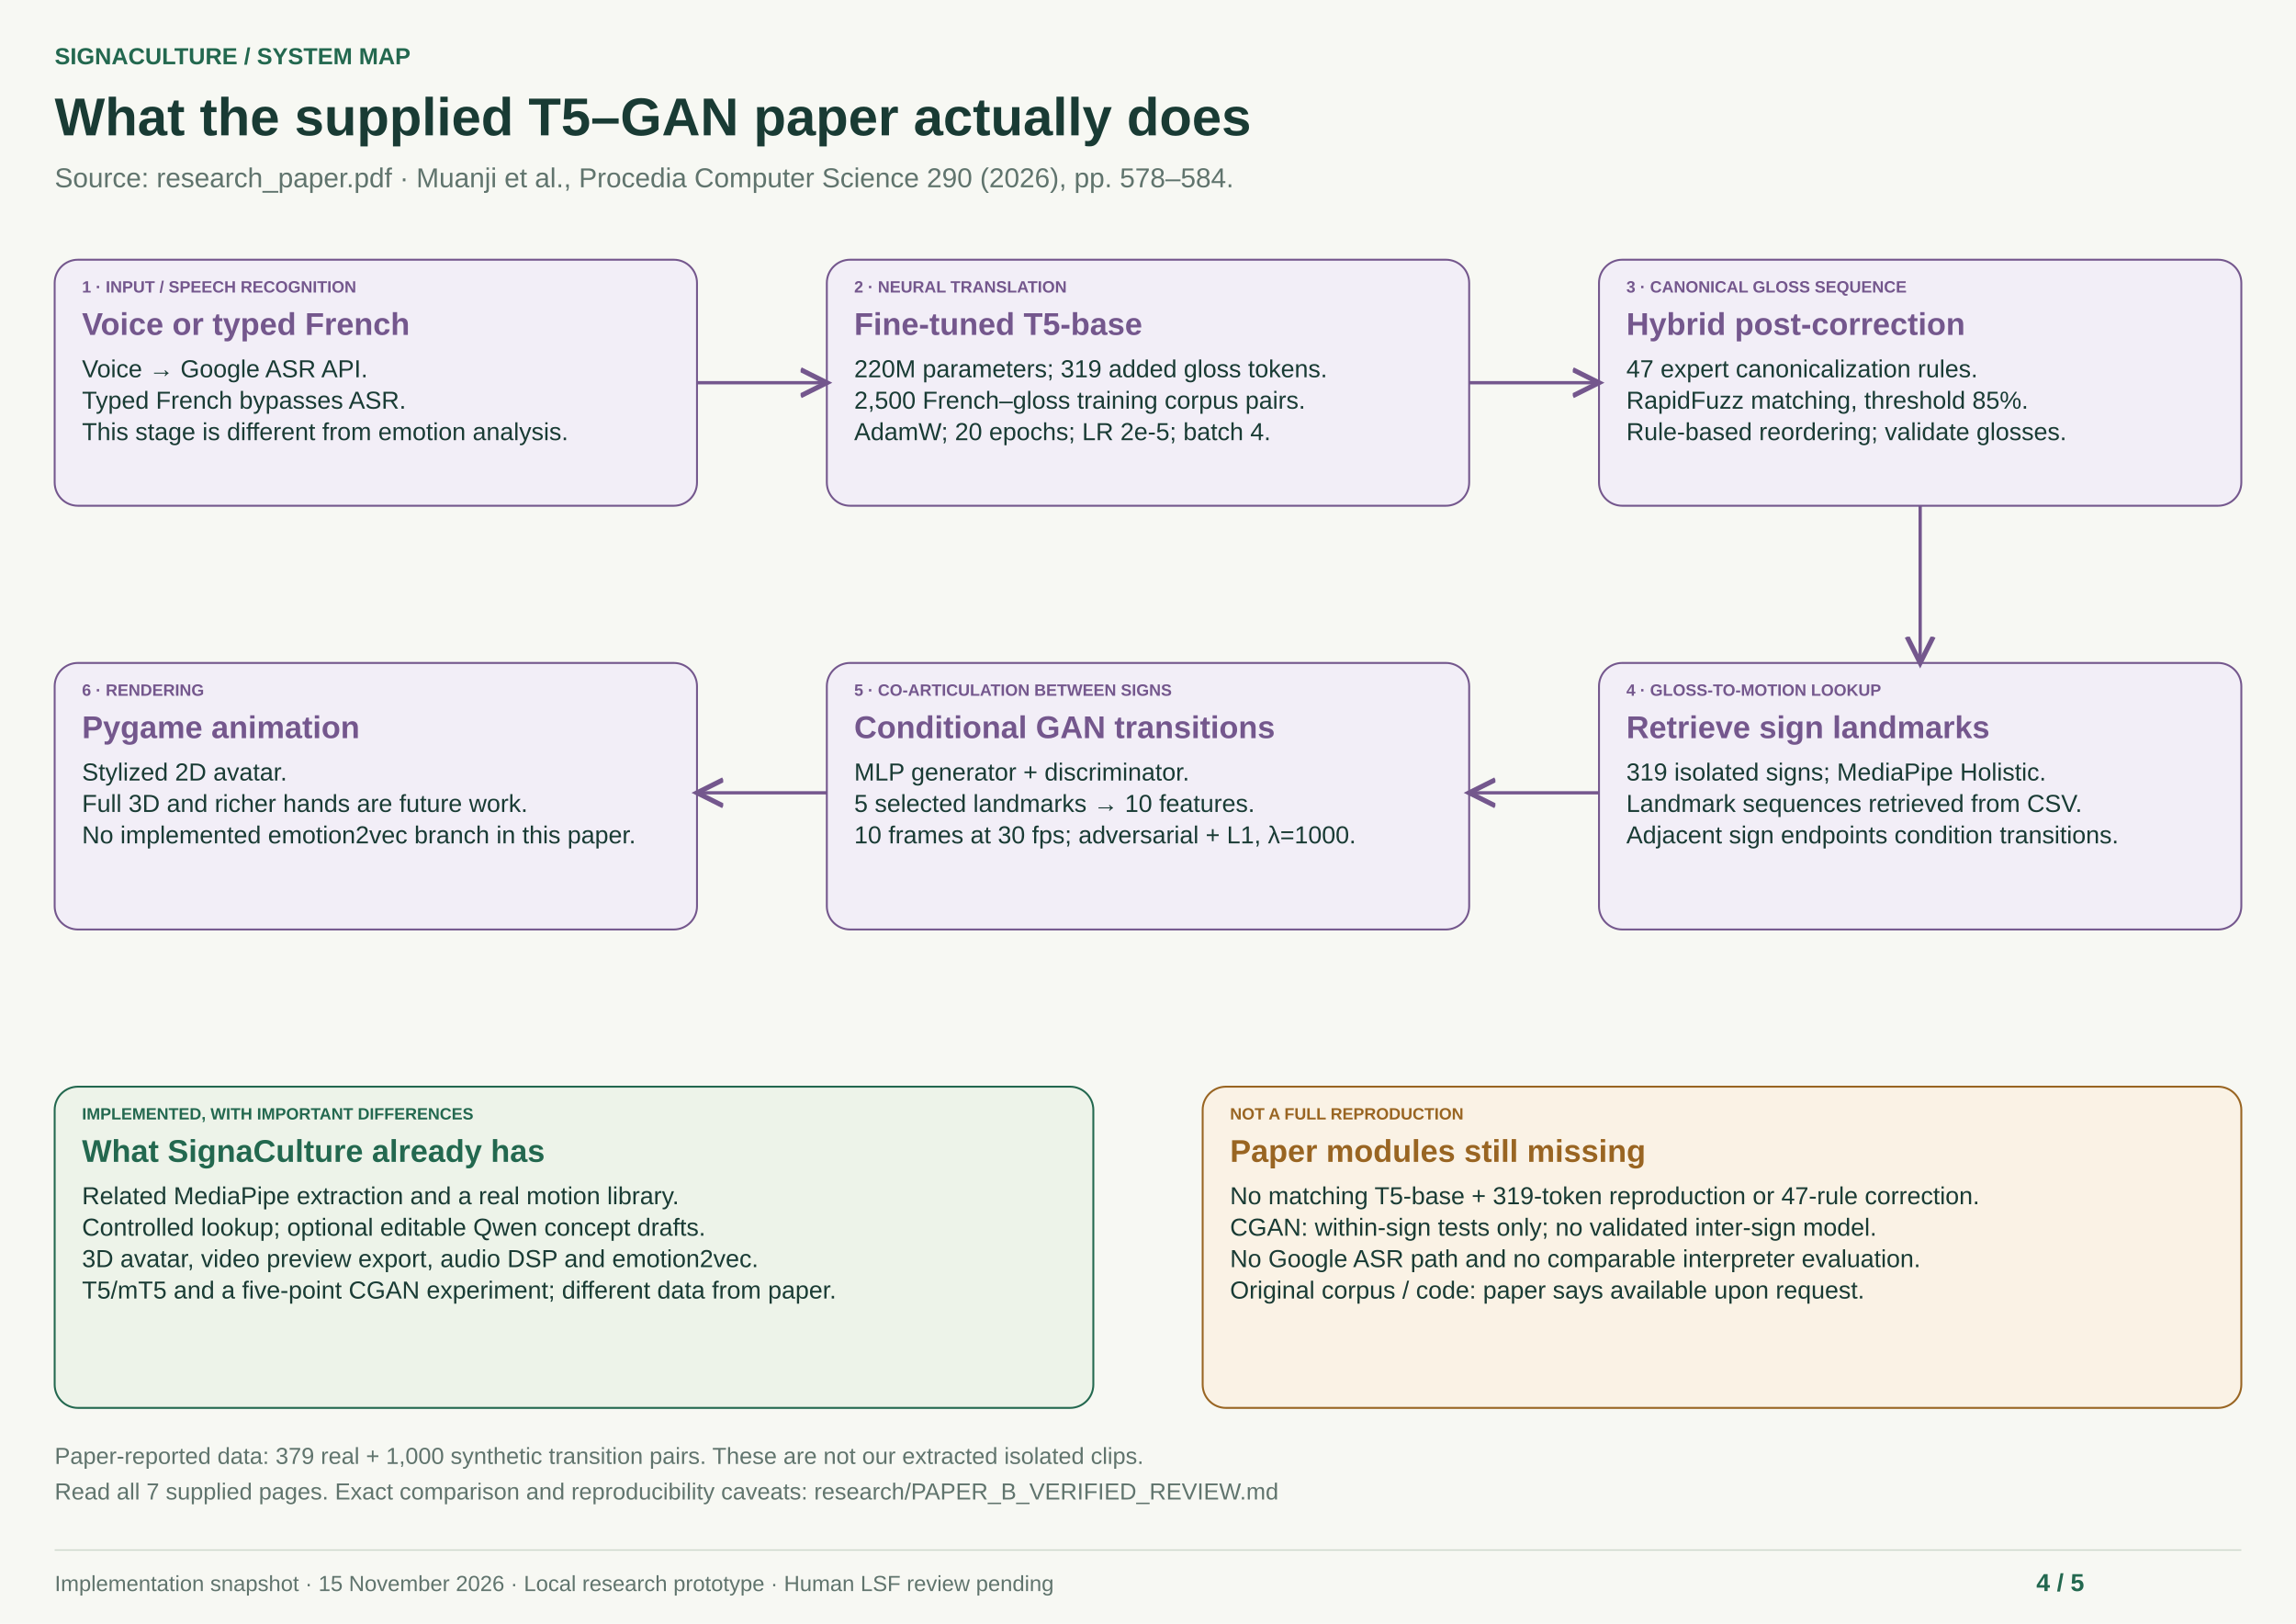
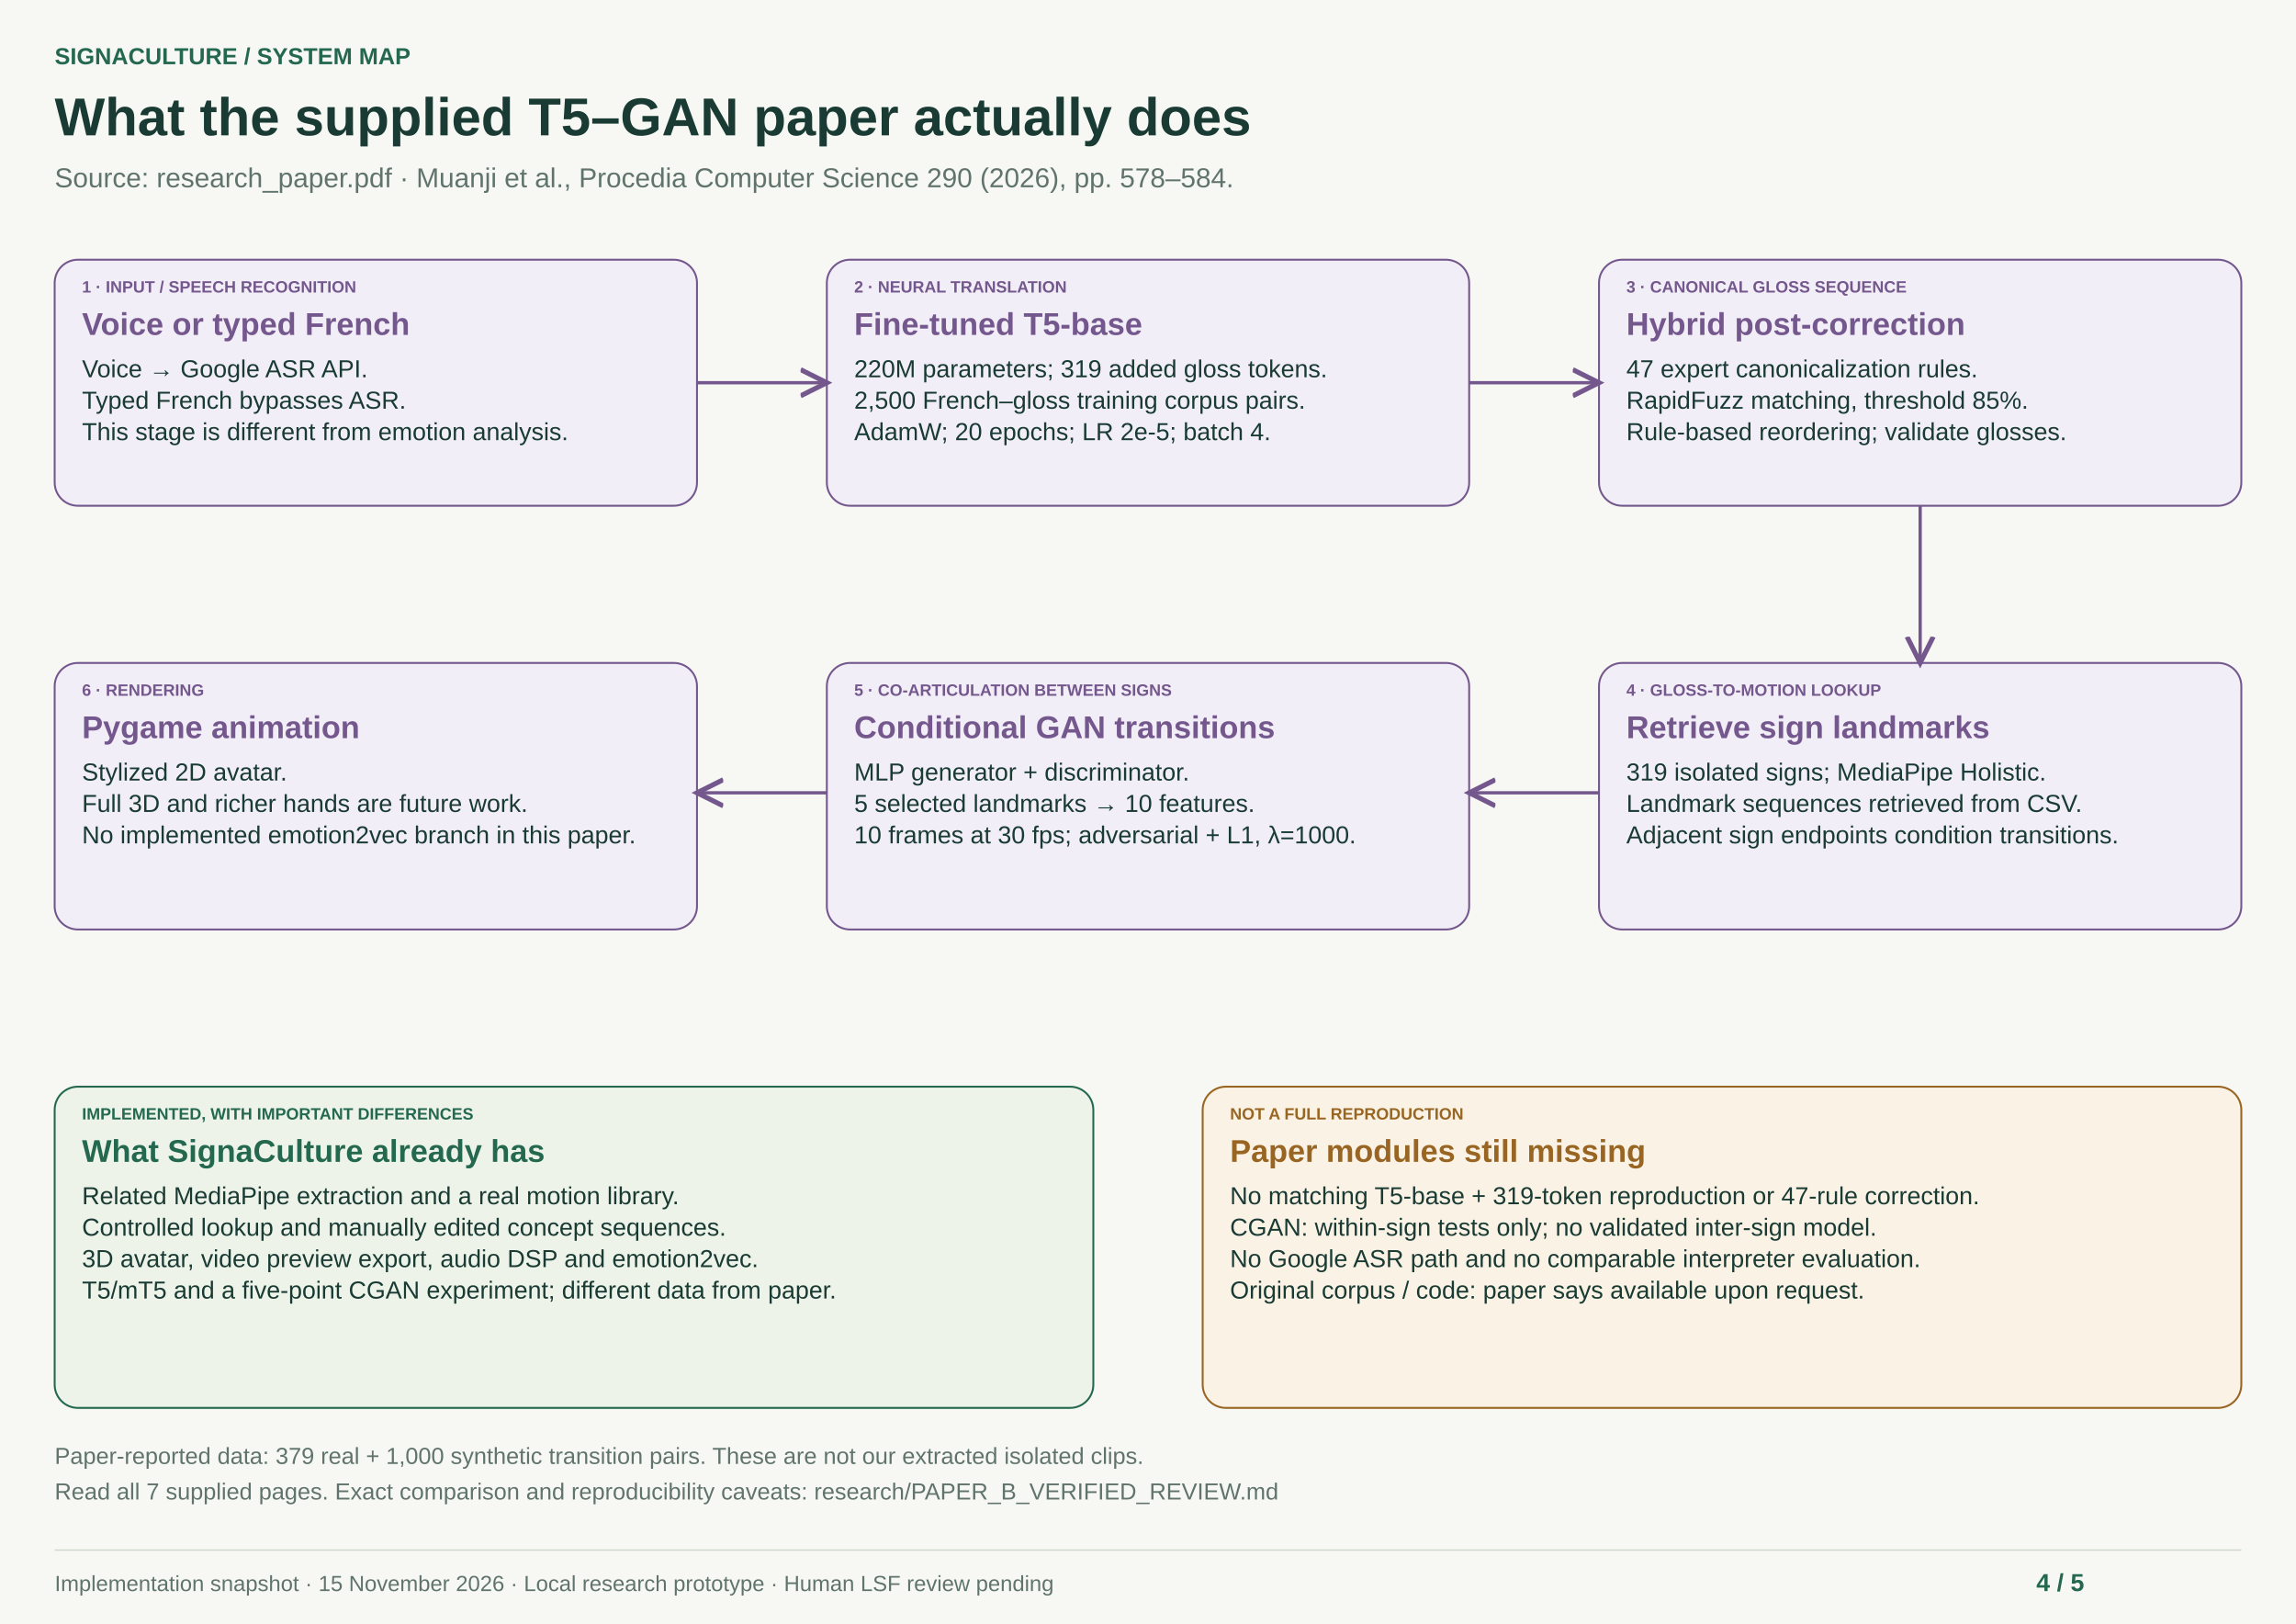
<svg xmlns="http://www.w3.org/2000/svg" width="1680" height="1188" viewBox="0 0 1680 1188">
  <defs>
    <marker id="ink" markerWidth="10" markerHeight="10" refX="8" refY="5" orient="auto">
      <path d="M0,1 L8,5 L0,9" fill="none" stroke="#193b34" stroke-width="1.5" />
    </marker>
    <marker id="muted" markerWidth="10" markerHeight="10" refX="8" refY="5" orient="auto">
      <path d="M0,1 L8,5 L0,9" fill="none" stroke="#60746d" stroke-width="1.5" />
    </marker>
    <marker id="green" markerWidth="10" markerHeight="10" refX="8" refY="5" orient="auto">
      <path d="M0,1 L8,5 L0,9" fill="none" stroke="#23684f" stroke-width="1.5" />
    </marker>
    <marker id="blue" markerWidth="10" markerHeight="10" refX="8" refY="5" orient="auto">
      <path d="M0,1 L8,5 L0,9" fill="none" stroke="#336a91" stroke-width="1.5" />
    </marker>
    <marker id="amber" markerWidth="10" markerHeight="10" refX="8" refY="5" orient="auto">
      <path d="M0,1 L8,5 L0,9" fill="none" stroke="#996522" stroke-width="1.5" />
    </marker>
    <marker id="purple" markerWidth="10" markerHeight="10" refX="8" refY="5" orient="auto">
      <path d="M0,1 L8,5 L0,9" fill="none" stroke="#74578d" stroke-width="1.5" />
    </marker>
  </defs>
  <rect width="1680" height="1188" fill="#f7f8f3" />
  <text x="40" y="47" fill="#23684f" font-size="17" font-weight="700" font-family="Arial,DejaVu Sans,sans-serif">SIGNACULTURE  /  SYSTEM MAP</text>
  <text x="40" y="99" fill="#193b34" font-size="39" font-weight="700" font-family="Arial,DejaVu Sans,sans-serif">What the supplied T5–GAN paper actually does</text>
  <text x="40" y="137" fill="#60746d" font-size="20" font-weight="400" font-family="Arial,DejaVu Sans,sans-serif">Source: research_paper.pdf · Muanji et al., Procedia Computer Science 290 (2026), pp. 578–584.</text>
  <rect x="40" y="190" width="470" height="180" rx="17" fill="#f2eef7" stroke="#74578d" stroke-width="1.4" />
  <text x="60" y="214" fill="#74578d" font-size="12" font-weight="700" font-family="Arial,DejaVu Sans,sans-serif">1 · INPUT / SPEECH RECOGNITION</text>
  <text x="60" y="245" fill="#74578d" font-size="23" font-weight="700" font-family="Arial,DejaVu Sans,sans-serif">Voice or typed French</text>
  <text x="60" y="276" fill="#193b34" font-size="18" font-weight="400" font-family="Arial,DejaVu Sans,sans-serif">Voice → Google ASR API.</text>
  <text x="60" y="299" fill="#193b34" font-size="18" font-weight="400" font-family="Arial,DejaVu Sans,sans-serif">Typed French bypasses ASR.</text>
  <text x="60" y="322" fill="#193b34" font-size="18" font-weight="400" font-family="Arial,DejaVu Sans,sans-serif">This stage is different from emotion analysis.</text>
  <rect x="605" y="190" width="470" height="180" rx="17" fill="#f2eef7" stroke="#74578d" stroke-width="1.4" />
  <text x="625" y="214" fill="#74578d" font-size="12" font-weight="700" font-family="Arial,DejaVu Sans,sans-serif">2 · NEURAL TRANSLATION</text>
  <text x="625" y="245" fill="#74578d" font-size="23" font-weight="700" font-family="Arial,DejaVu Sans,sans-serif">Fine-tuned T5-base</text>
  <text x="625" y="276" fill="#193b34" font-size="18" font-weight="400" font-family="Arial,DejaVu Sans,sans-serif">220M parameters; 319 added gloss tokens.</text>
  <text x="625" y="299" fill="#193b34" font-size="18" font-weight="400" font-family="Arial,DejaVu Sans,sans-serif">2,500 French–gloss training corpus pairs.</text>
  <text x="625" y="322" fill="#193b34" font-size="18" font-weight="400" font-family="Arial,DejaVu Sans,sans-serif">AdamW; 20 epochs; LR 2e-5; batch 4.</text>
  <rect x="1170" y="190" width="470" height="180" rx="17" fill="#f2eef7" stroke="#74578d" stroke-width="1.4" />
  <text x="1190" y="214" fill="#74578d" font-size="12" font-weight="700" font-family="Arial,DejaVu Sans,sans-serif">3 · CANONICAL GLOSS SEQUENCE</text>
  <text x="1190" y="245" fill="#74578d" font-size="23" font-weight="700" font-family="Arial,DejaVu Sans,sans-serif">Hybrid post-correction</text>
  <text x="1190" y="276" fill="#193b34" font-size="18" font-weight="400" font-family="Arial,DejaVu Sans,sans-serif">47 expert canonicalization rules.</text>
  <text x="1190" y="299" fill="#193b34" font-size="18" font-weight="400" font-family="Arial,DejaVu Sans,sans-serif">RapidFuzz matching, threshold 85%.</text>
  <text x="1190" y="322" fill="#193b34" font-size="18" font-weight="400" font-family="Arial,DejaVu Sans,sans-serif">Rule-based reordering; validate glosses.</text>
  <path d="M510,280 L605,280" fill="none" stroke="#74578d" stroke-width="2.4" stroke-linejoin="round" marker-end="url(#purple)" />
  <path d="M1075,280 L1170,280" fill="none" stroke="#74578d" stroke-width="2.4" stroke-linejoin="round" marker-end="url(#purple)" />
  <rect x="1170" y="485" width="470" height="195" rx="17" fill="#f2eef7" stroke="#74578d" stroke-width="1.4" />
  <text x="1190" y="509" fill="#74578d" font-size="12" font-weight="700" font-family="Arial,DejaVu Sans,sans-serif">4 · GLOSS-TO-MOTION LOOKUP</text>
  <text x="1190" y="540" fill="#74578d" font-size="23" font-weight="700" font-family="Arial,DejaVu Sans,sans-serif">Retrieve sign landmarks</text>
  <text x="1190" y="571" fill="#193b34" font-size="18" font-weight="400" font-family="Arial,DejaVu Sans,sans-serif">319 isolated signs; MediaPipe Holistic.</text>
  <text x="1190" y="594" fill="#193b34" font-size="18" font-weight="400" font-family="Arial,DejaVu Sans,sans-serif">Landmark sequences retrieved from CSV.</text>
  <text x="1190" y="617" fill="#193b34" font-size="18" font-weight="400" font-family="Arial,DejaVu Sans,sans-serif">Adjacent sign endpoints condition transitions.</text>
  <path d="M1405,370 L1405,485" fill="none" stroke="#74578d" stroke-width="2.4" stroke-linejoin="round" marker-end="url(#purple)" />
  <rect x="605" y="485" width="470" height="195" rx="17" fill="#f2eef7" stroke="#74578d" stroke-width="1.4" />
  <text x="625" y="509" fill="#74578d" font-size="12" font-weight="700" font-family="Arial,DejaVu Sans,sans-serif">5 · CO-ARTICULATION BETWEEN SIGNS</text>
  <text x="625" y="540" fill="#74578d" font-size="23" font-weight="700" font-family="Arial,DejaVu Sans,sans-serif">Conditional GAN transitions</text>
  <text x="625" y="571" fill="#193b34" font-size="18" font-weight="400" font-family="Arial,DejaVu Sans,sans-serif">MLP generator + discriminator.</text>
  <text x="625" y="594" fill="#193b34" font-size="18" font-weight="400" font-family="Arial,DejaVu Sans,sans-serif">5 selected landmarks → 10 features.</text>
  <text x="625" y="617" fill="#193b34" font-size="18" font-weight="400" font-family="Arial,DejaVu Sans,sans-serif">10 frames at 30 fps; adversarial + L1, λ=1000.</text>
  <rect x="40" y="485" width="470" height="195" rx="17" fill="#f2eef7" stroke="#74578d" stroke-width="1.4" />
  <text x="60" y="509" fill="#74578d" font-size="12" font-weight="700" font-family="Arial,DejaVu Sans,sans-serif">6 · RENDERING</text>
  <text x="60" y="540" fill="#74578d" font-size="23" font-weight="700" font-family="Arial,DejaVu Sans,sans-serif">Pygame animation</text>
  <text x="60" y="571" fill="#193b34" font-size="18" font-weight="400" font-family="Arial,DejaVu Sans,sans-serif">Stylized 2D avatar.</text>
  <text x="60" y="594" fill="#193b34" font-size="18" font-weight="400" font-family="Arial,DejaVu Sans,sans-serif">Full 3D and richer hands are future work.</text>
  <text x="60" y="617" fill="#193b34" font-size="18" font-weight="400" font-family="Arial,DejaVu Sans,sans-serif">No implemented emotion2vec branch in this paper.</text>
  <path d="M1170,580 L1075,580" fill="none" stroke="#74578d" stroke-width="2.4" stroke-linejoin="round" marker-end="url(#purple)" />
  <path d="M605,580 L510,580" fill="none" stroke="#74578d" stroke-width="2.4" stroke-linejoin="round" marker-end="url(#purple)" />
  <rect x="40" y="795" width="760" height="235" rx="17" fill="#edf3e9" stroke="#23684f" stroke-width="1.4" />
  <text x="60" y="819" fill="#23684f" font-size="12" font-weight="700" font-family="Arial,DejaVu Sans,sans-serif">IMPLEMENTED, WITH IMPORTANT DIFFERENCES</text>
  <text x="60" y="850" fill="#23684f" font-size="23" font-weight="700" font-family="Arial,DejaVu Sans,sans-serif">What SignaCulture already has</text>
  <text x="60" y="881" fill="#193b34" font-size="18" font-weight="400" font-family="Arial,DejaVu Sans,sans-serif">Related MediaPipe extraction and a real motion library.</text>
-   <text x="60" y="904" fill="#193b34" font-size="18" font-weight="400" font-family="Arial,DejaVu Sans,sans-serif">Controlled lookup; optional editable Qwen concept drafts.</text>
+   <text x="60" y="904" fill="#193b34" font-size="18" font-weight="400" font-family="Arial,DejaVu Sans,sans-serif">Controlled lookup and manually edited concept sequences.</text>
  <text x="60" y="927" fill="#193b34" font-size="18" font-weight="400" font-family="Arial,DejaVu Sans,sans-serif">3D avatar, video preview export, audio DSP and emotion2vec.</text>
  <text x="60" y="950" fill="#193b34" font-size="18" font-weight="400" font-family="Arial,DejaVu Sans,sans-serif">T5/mT5 and a five-point CGAN experiment; different data from paper.</text>
  <rect x="880" y="795" width="760" height="235" rx="17" fill="#faf2e5" stroke="#996522" stroke-width="1.4" />
  <text x="900" y="819" fill="#996522" font-size="12" font-weight="700" font-family="Arial,DejaVu Sans,sans-serif">NOT A FULL REPRODUCTION</text>
  <text x="900" y="850" fill="#996522" font-size="23" font-weight="700" font-family="Arial,DejaVu Sans,sans-serif">Paper modules still missing</text>
  <text x="900" y="881" fill="#193b34" font-size="18" font-weight="400" font-family="Arial,DejaVu Sans,sans-serif">No matching T5-base + 319-token reproduction or 47-rule correction.</text>
  <text x="900" y="904" fill="#193b34" font-size="18" font-weight="400" font-family="Arial,DejaVu Sans,sans-serif">CGAN: within-sign tests only; no validated inter-sign model.</text>
  <text x="900" y="927" fill="#193b34" font-size="18" font-weight="400" font-family="Arial,DejaVu Sans,sans-serif">No Google ASR path and no comparable interpreter evaluation.</text>
  <text x="900" y="950" fill="#193b34" font-size="18" font-weight="400" font-family="Arial,DejaVu Sans,sans-serif">Original corpus / code: paper says available upon request.</text>
  <text x="40" y="1071" fill="#60746d" font-size="17" font-weight="400" font-family="Arial,DejaVu Sans,sans-serif">Paper-reported data: 379 real + 1,000 synthetic transition pairs. These are not our extracted isolated clips.</text>
  <text x="40" y="1097" fill="#60746d" font-size="17" font-weight="400" font-family="Arial,DejaVu Sans,sans-serif">Read all 7 supplied pages. Exact comparison and reproducibility caveats: research/PAPER_B_VERIFIED_REVIEW.md</text>
  <path d="M40 1134 H1640" stroke="#ced8cc" />
  <text x="40" y="1164" fill="#60746d" font-size="16" font-weight="400" font-family="Arial,DejaVu Sans,sans-serif">Implementation snapshot · 15 November 2026 · Local research prototype · Human LSF review pending</text>
  <text x="1490" y="1164" fill="#23684f" font-size="18" font-weight="700" font-family="Arial,DejaVu Sans,sans-serif">4 / 5</text>
</svg>
